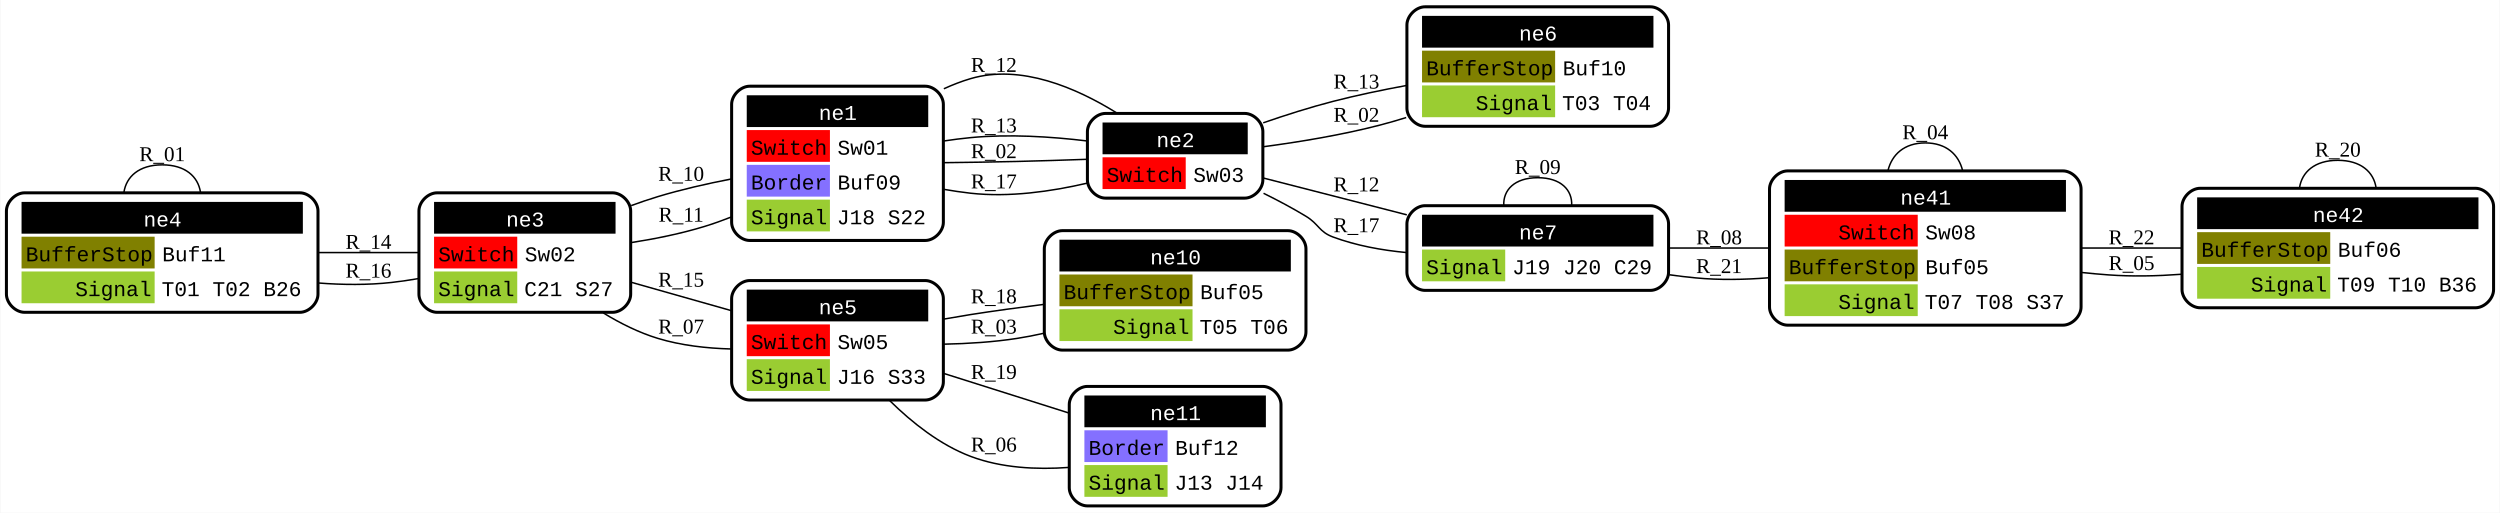
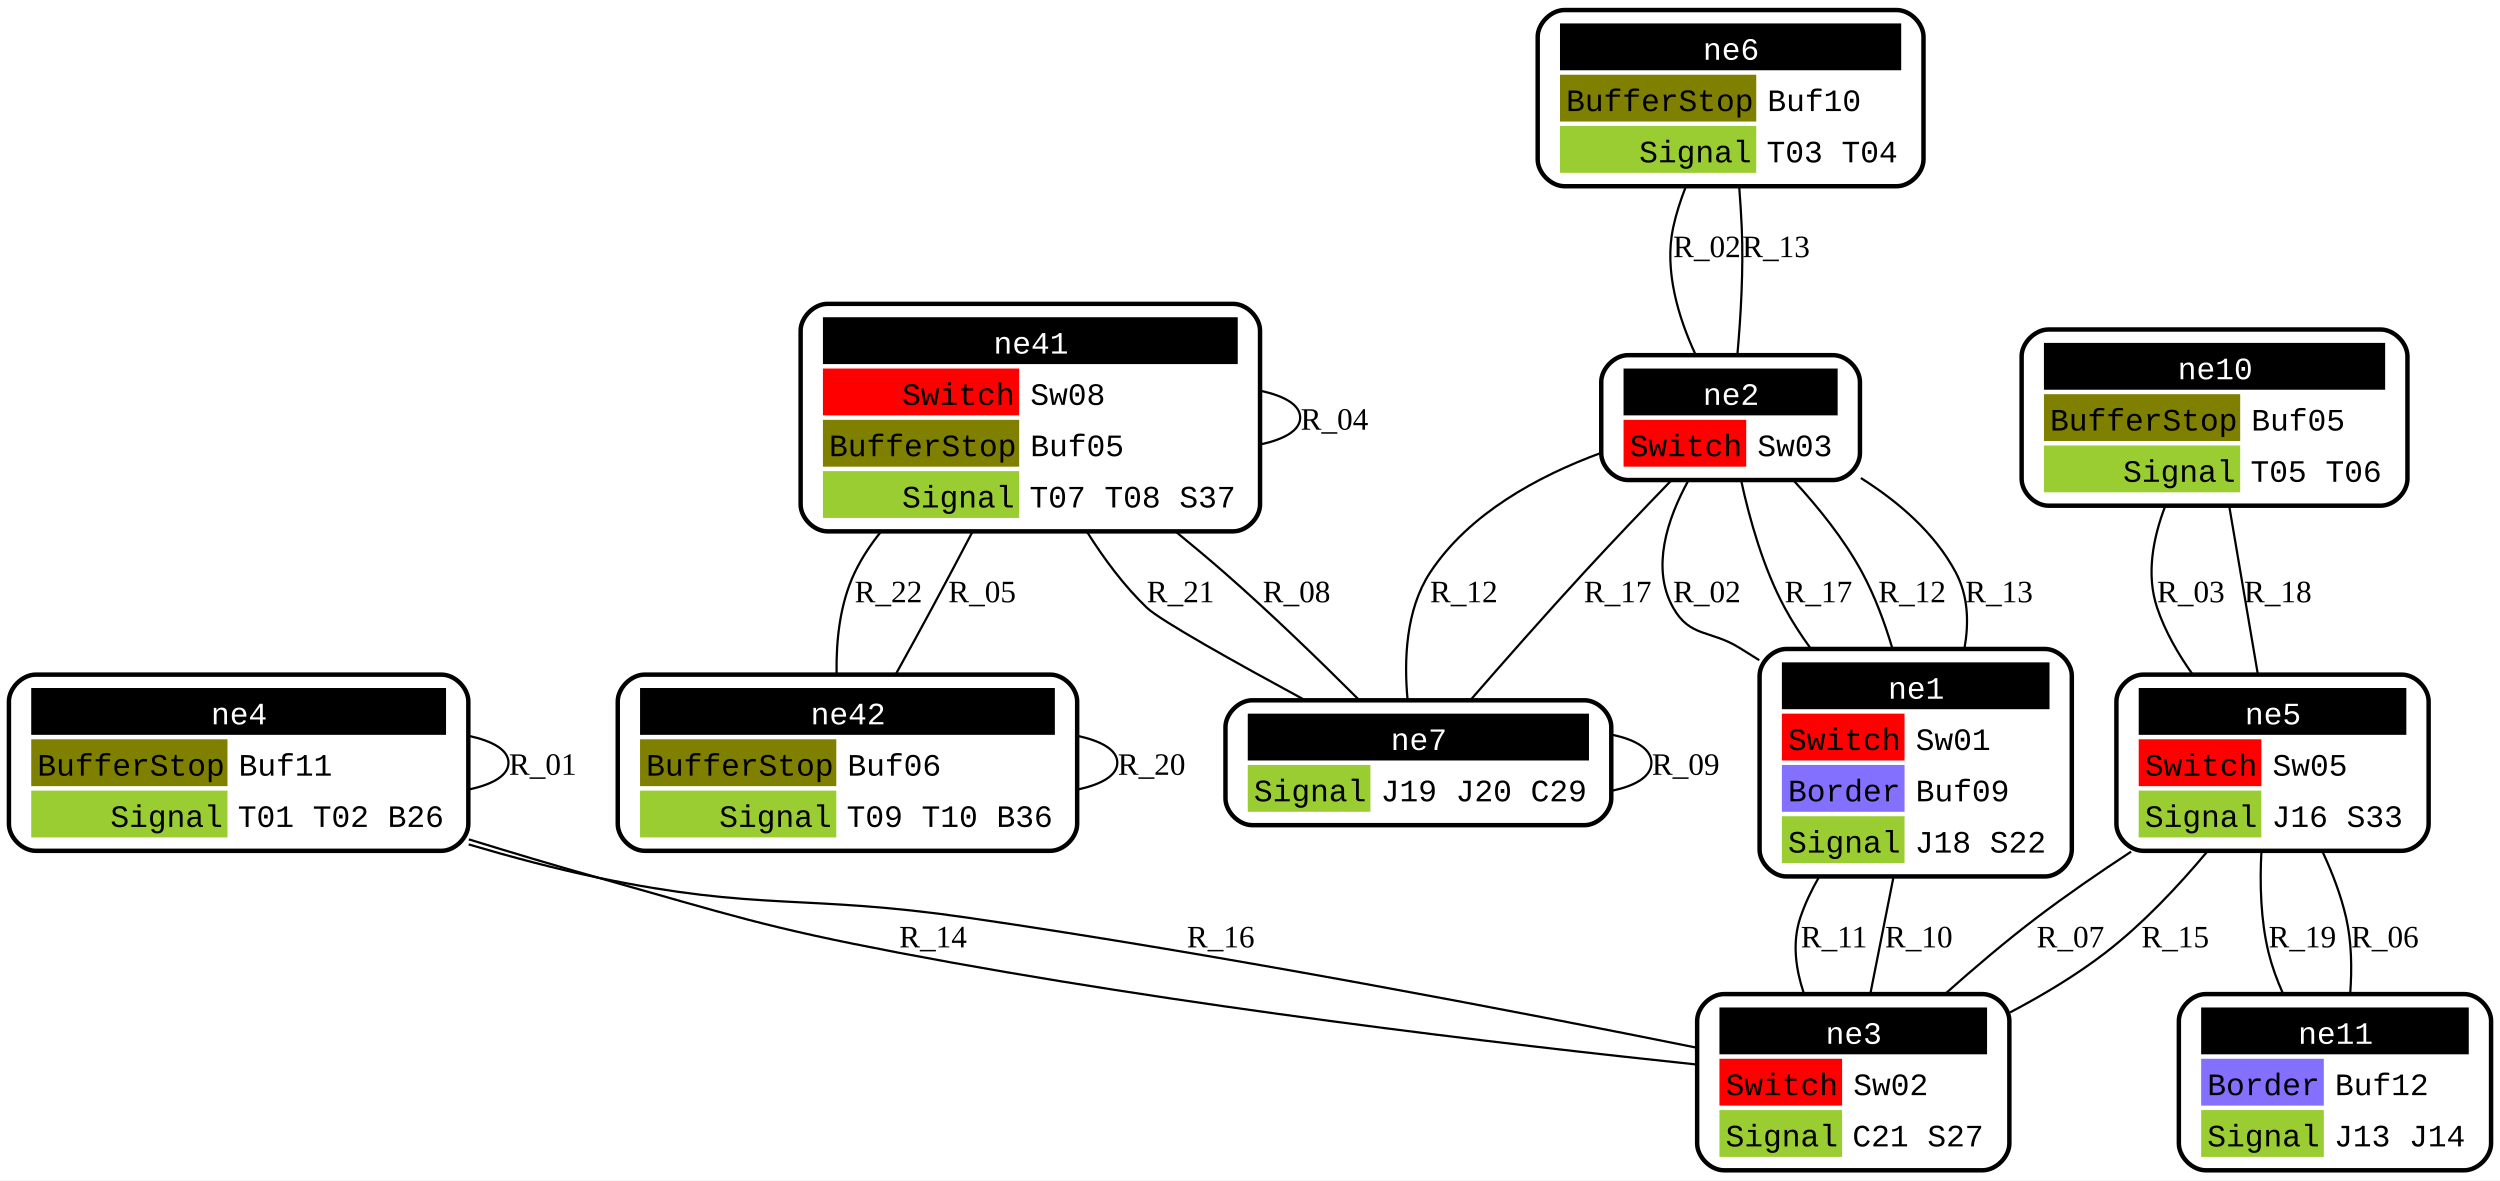
- <svg xmlns="http://www.w3.org/2000/svg" width="1653pt" height="339pt" viewBox="0.00 0.00 1652.50 339.00">
-   <g id="graph0" class="graph" transform="scale(1 1) rotate(0) translate(4 335)">
-     <polygon fill="white" stroke="none" points="-4,4 -4,-335 1648.5,-335 1648.5,4 -4,4" />
+ <svg xmlns="http://www.w3.org/2000/svg" width="21600pt" height="10198pt" viewBox="0.00 0.00 21600.00 10197.86">
+   <g id="graph0" class="graph" transform="scale(19.2685 19.2685) rotate(0) translate(4 525.25)">
+     <polygon fill="white" stroke="none" points="-4,4 -4,-525.25 1117,-525.25 1117,4 -4,4" />
    <g id="node1" class="node">
-       <path fill="white" stroke="black" stroke-width="2" d="M12,-128.5C12,-128.5 194,-128.5 194,-128.5 200,-128.5 206,-134.5 206,-140.5 206,-140.5 206,-195.5 206,-195.5 206,-201.5 200,-207.5 194,-207.5 194,-207.5 12,-207.5 12,-207.5 6,-207.5 0,-201.5 0,-195.5 0,-195.5 0,-140.5 0,-140.5 0,-134.5 6,-128.5 12,-128.5" />
-       <polygon fill="white" stroke="none" points="8,-132.5 8,-203.5 198,-203.5 198,-132.5 8,-132.5" />
-       <polygon fill="black" stroke="none" points="10,-180.5 10,-201.5 196,-201.5 196,-180.5 10,-180.5" />
-       <text text-anchor="start" x="90.62" y="-185.2" font-family="Courier New" font-size="14.00" fill="white">ne4</text>
-       <polygon fill="olive" stroke="none" points="10,-157.5 10,-178.5 98,-178.5 98,-157.5 10,-157.5" />
-       <text text-anchor="start" x="12.75" y="-162.2" font-family="Courier New" font-size="14.00">BufferStop</text>
-       <text text-anchor="start" x="103" y="-162.2" font-family="Courier New" font-size="14.00">Buf11</text>
-       <polygon fill="yellowgreen" stroke="none" points="10,-134.5 10,-155.5 98,-155.5 98,-134.5 10,-134.5" />
-       <text text-anchor="start" x="45.5" y="-139.2" font-family="Courier New" font-size="14.00">Signal</text>
-       <text text-anchor="start" x="102.62" y="-139.2" font-family="Courier New" font-size="14.00">T01 T02 B26</text>
+       <path fill="white" stroke="black" stroke-width="2" d="M12,-143.75C12,-143.75 194,-143.75 194,-143.75 200,-143.75 206,-149.75 206,-155.75 206,-155.75 206,-210.75 206,-210.75 206,-216.75 200,-222.75 194,-222.75 194,-222.75 12,-222.75 12,-222.75 6,-222.75 0,-216.75 0,-210.75 0,-210.75 0,-155.75 0,-155.75 0,-149.75 6,-143.75 12,-143.75" />
+       <polygon fill="white" stroke="none" points="8,-147.75 8,-218.75 198,-218.75 198,-147.75 8,-147.75" />
+       <polygon fill="black" stroke="none" points="10,-195.75 10,-216.75 196,-216.75 196,-195.75 10,-195.75" />
+       <text text-anchor="start" x="90.62" y="-200.45" font-family="Courier New" font-size="14.00" fill="white">ne4</text>
+       <polygon fill="olive" stroke="none" points="10,-172.75 10,-193.75 98,-193.75 98,-172.75 10,-172.75" />
+       <text text-anchor="start" x="12.75" y="-177.45" font-family="Courier New" font-size="14.00">BufferStop</text>
+       <text text-anchor="start" x="103" y="-177.45" font-family="Courier New" font-size="14.00">Buf11</text>
+       <polygon fill="yellowgreen" stroke="none" points="10,-149.75 10,-170.75 98,-170.75 98,-149.75 10,-149.75" />
+       <text text-anchor="start" x="45.5" y="-154.45" font-family="Courier New" font-size="14.00">Signal</text>
+       <text text-anchor="start" x="102.62" y="-154.45" font-family="Courier New" font-size="14.00">T01 T02 B26</text>
    </g>
    <g id="edge1" class="edge">
-       <path fill="none" stroke="black" d="M77.69,-207.85C79.25,-218.2 87.68,-226 103,-226 118.32,-226 126.75,-218.2 128.31,-207.85" />
-       <text text-anchor="middle" x="103" y="-228.45" font-family="Times New Roman,serif" font-size="14.00">R_01</text>
+       <path fill="none" stroke="black" d="M206.27,-195.27C217.08,-192.92 224,-188.92 224,-183.25 224,-177.58 217.08,-173.58 206.27,-171.23" />
+       <text text-anchor="middle" x="239.38" y="-177.82" font-family="Times New Roman,serif" font-size="14.00">R_01</text>
    </g>
    <g id="node10" class="node">
-       <path fill="white" stroke="black" stroke-width="2" d="M284.75,-128.5C284.75,-128.5 400.75,-128.5 400.75,-128.5 406.75,-128.5 412.75,-134.5 412.75,-140.5 412.75,-140.5 412.75,-195.5 412.75,-195.5 412.75,-201.5 406.75,-207.5 400.75,-207.5 400.75,-207.5 284.75,-207.5 284.75,-207.5 278.75,-207.5 272.75,-201.5 272.75,-195.5 272.75,-195.5 272.75,-140.5 272.75,-140.5 272.75,-134.5 278.75,-128.5 284.75,-128.5" />
-       <polygon fill="white" stroke="none" points="280.75,-132.5 280.75,-203.5 404.75,-203.5 404.75,-132.5 280.75,-132.5" />
-       <polygon fill="black" stroke="none" points="282.75,-180.5 282.75,-201.5 402.75,-201.5 402.75,-180.5 282.75,-180.5" />
-       <text text-anchor="start" x="330.38" y="-185.2" font-family="Courier New" font-size="14.00" fill="white">ne3</text>
-       <polygon fill="red" stroke="none" points="282.75,-157.5 282.75,-178.5 337.75,-178.5 337.75,-157.5 282.75,-157.5" />
-       <text text-anchor="start" x="285.5" y="-162.2" font-family="Courier New" font-size="14.00">Switch</text>
-       <text text-anchor="start" x="342.75" y="-162.2" font-family="Courier New" font-size="14.00">Sw02</text>
-       <polygon fill="yellowgreen" stroke="none" points="282.75,-134.5 282.75,-155.5 337.75,-155.5 337.75,-134.5 282.75,-134.5" />
-       <text text-anchor="start" x="285.5" y="-139.2" font-family="Courier New" font-size="14.00">Signal</text>
-       <text text-anchor="start" x="342.38" y="-139.2" font-family="Courier New" font-size="14.00">C21 S27</text>
+       <path fill="white" stroke="black" stroke-width="2" d="M769,-0.5C769,-0.5 885,-0.5 885,-0.5 891,-0.5 897,-6.5 897,-12.5 897,-12.5 897,-67.5 897,-67.5 897,-73.5 891,-79.5 885,-79.5 885,-79.5 769,-79.5 769,-79.5 763,-79.5 757,-73.5 757,-67.5 757,-67.5 757,-12.5 757,-12.5 757,-6.5 763,-0.5 769,-0.5" />
+       <polygon fill="white" stroke="none" points="765,-4.5 765,-75.5 889,-75.5 889,-4.5 765,-4.5" />
+       <polygon fill="black" stroke="none" points="767,-52.5 767,-73.5 887,-73.5 887,-52.5 767,-52.5" />
+       <text text-anchor="start" x="814.62" y="-57.2" font-family="Courier New" font-size="14.00" fill="white">ne3</text>
+       <polygon fill="red" stroke="none" points="767,-29.5 767,-50.5 822,-50.5 822,-29.5 767,-29.5" />
+       <text text-anchor="start" x="769.75" y="-34.2" font-family="Courier New" font-size="14.00">Switch</text>
+       <text text-anchor="start" x="827" y="-34.2" font-family="Courier New" font-size="14.00">Sw02</text>
+       <polygon fill="yellowgreen" stroke="none" points="767,-6.5 767,-27.5 822,-27.5 822,-6.5 767,-6.5" />
+       <text text-anchor="start" x="769.75" y="-11.2" font-family="Courier New" font-size="14.00">Signal</text>
+       <text text-anchor="start" x="826.62" y="-11.2" font-family="Courier New" font-size="14.00">C21 S27</text>
    </g>
    <g id="edge17" class="edge">
-       <path fill="none" stroke="black" d="M206.21,-168C228.61,-168 251.82,-168 272.56,-168" />
-       <text text-anchor="middle" x="239.38" y="-170.45" font-family="Times New Roman,serif" font-size="14.00">R_14</text>
+       <path fill="none" stroke="black" d="M206.23,-148.88C225.37,-142.97 245.25,-137.03 264,-131.75 323.64,-114.97 338.39,-109.61 399.25,-98 524.17,-74.17 671.5,-56.88 756.59,-47.94" />
+       <text text-anchor="middle" x="414.38" y="-100.45" font-family="Times New Roman,serif" font-size="14.00">R_14</text>
    </g>
    <g id="node2" class="node">
-       <path fill="white" stroke="black" stroke-width="2" d="M938,-251.5C938,-251.5 1087,-251.5 1087,-251.5 1093,-251.5 1099,-257.5 1099,-263.5 1099,-263.5 1099,-318.5 1099,-318.5 1099,-324.5 1093,-330.5 1087,-330.5 1087,-330.5 938,-330.5 938,-330.5 932,-330.5 926,-324.5 926,-318.5 926,-318.5 926,-263.5 926,-263.5 926,-257.5 932,-251.5 938,-251.5" />
-       <polygon fill="white" stroke="none" points="934,-255.5 934,-326.5 1091,-326.5 1091,-255.5 934,-255.5" />
-       <polygon fill="black" stroke="none" points="936,-303.5 936,-324.5 1089,-324.5 1089,-303.5 936,-303.5" />
-       <text text-anchor="start" x="1000.12" y="-308.2" font-family="Courier New" font-size="14.00" fill="white">ne6</text>
-       <polygon fill="olive" stroke="none" points="936,-280.5 936,-301.5 1024,-301.5 1024,-280.5 936,-280.5" />
-       <text text-anchor="start" x="938.75" y="-285.2" font-family="Courier New" font-size="14.00">BufferStop</text>
-       <text text-anchor="start" x="1029" y="-285.2" font-family="Courier New" font-size="14.00">Buf10</text>
-       <polygon fill="yellowgreen" stroke="none" points="936,-257.5 936,-278.5 1024,-278.5 1024,-257.5 936,-257.5" />
-       <text text-anchor="start" x="971.5" y="-262.2" font-family="Courier New" font-size="14.00">Signal</text>
-       <text text-anchor="start" x="1028.62" y="-262.2" font-family="Courier New" font-size="14.00">T03 T04</text>
+       <path fill="white" stroke="black" stroke-width="2" d="M697.5,-441.75C697.5,-441.75 846.5,-441.75 846.5,-441.75 852.5,-441.75 858.5,-447.75 858.5,-453.75 858.5,-453.75 858.5,-508.75 858.5,-508.75 858.5,-514.75 852.5,-520.75 846.5,-520.75 846.5,-520.75 697.5,-520.75 697.5,-520.75 691.5,-520.75 685.5,-514.75 685.5,-508.75 685.5,-508.75 685.5,-453.75 685.5,-453.75 685.5,-447.75 691.5,-441.75 697.5,-441.75" />
+       <polygon fill="white" stroke="none" points="693.5,-445.75 693.5,-516.75 850.5,-516.75 850.5,-445.75 693.5,-445.75" />
+       <polygon fill="black" stroke="none" points="695.5,-493.75 695.5,-514.75 848.5,-514.75 848.5,-493.75 695.5,-493.75" />
+       <text text-anchor="start" x="759.62" y="-498.45" font-family="Courier New" font-size="14.00" fill="white">ne6</text>
+       <polygon fill="olive" stroke="none" points="695.5,-470.75 695.5,-491.75 783.5,-491.75 783.5,-470.75 695.5,-470.75" />
+       <text text-anchor="start" x="698.25" y="-475.45" font-family="Courier New" font-size="14.00">BufferStop</text>
+       <text text-anchor="start" x="788.5" y="-475.45" font-family="Courier New" font-size="14.00">Buf10</text>
+       <polygon fill="yellowgreen" stroke="none" points="695.5,-447.75 695.5,-468.75 783.5,-468.75 783.5,-447.75 695.5,-447.75" />
+       <text text-anchor="start" x="731" y="-452.45" font-family="Courier New" font-size="14.00">Signal</text>
+       <text text-anchor="start" x="788.12" y="-452.45" font-family="Courier New" font-size="14.00">T03 T04</text>
    </g>
    <g id="node3" class="node">
-       <path fill="white" stroke="black" stroke-width="2" d="M726.75,-204C726.75,-204 818.75,-204 818.75,-204 824.75,-204 830.75,-210 830.75,-216 830.75,-216 830.75,-248 830.75,-248 830.75,-254 824.75,-260 818.75,-260 818.75,-260 726.75,-260 726.75,-260 720.75,-260 714.75,-254 714.75,-248 714.75,-248 714.75,-216 714.75,-216 714.75,-210 720.75,-204 726.75,-204" />
-       <polygon fill="white" stroke="none" points="722.75,-208 722.75,-256 822.75,-256 822.75,-208 722.75,-208" />
-       <polygon fill="black" stroke="none" points="724.75,-233 724.75,-254 820.75,-254 820.75,-233 724.75,-233" />
-       <text text-anchor="start" x="760.38" y="-237.7" font-family="Courier New" font-size="14.00" fill="white">ne2</text>
-       <polygon fill="red" stroke="none" points="724.75,-210 724.75,-231 779.75,-231 779.75,-210 724.75,-210" />
-       <text text-anchor="start" x="727.5" y="-214.7" font-family="Courier New" font-size="14.00">Switch</text>
-       <text text-anchor="start" x="784.75" y="-214.7" font-family="Courier New" font-size="14.00">Sw03</text>
+       <path fill="white" stroke="black" stroke-width="2" d="M726,-310C726,-310 818,-310 818,-310 824,-310 830,-316 830,-322 830,-322 830,-354 830,-354 830,-360 824,-366 818,-366 818,-366 726,-366 726,-366 720,-366 714,-360 714,-354 714,-354 714,-322 714,-322 714,-316 720,-310 726,-310" />
+       <polygon fill="white" stroke="none" points="722,-314 722,-362 822,-362 822,-314 722,-314" />
+       <polygon fill="black" stroke="none" points="724,-339 724,-360 820,-360 820,-339 724,-339" />
+       <text text-anchor="start" x="759.62" y="-343.7" font-family="Courier New" font-size="14.00" fill="white">ne2</text>
+       <polygon fill="red" stroke="none" points="724,-316 724,-337 779,-337 779,-316 724,-316" />
+       <text text-anchor="start" x="726.75" y="-320.7" font-family="Courier New" font-size="14.00">Switch</text>
+       <text text-anchor="start" x="784" y="-320.7" font-family="Courier New" font-size="14.00">Sw03</text>
    </g>
    <g id="edge2" class="edge">
-       <path fill="none" stroke="black" d="M925.53,-257.28C919.64,-255.45 913.76,-253.74 908,-252.25 883.13,-245.79 855.1,-241.17 831.11,-237.98" />
-       <text text-anchor="middle" x="892.62" y="-254.45" font-family="Times New Roman,serif" font-size="14.00">R_02</text>
+       <path fill="none" stroke="black" d="M751.87,-441.44C749.55,-435.48 747.55,-429.3 746.25,-423.25 742.1,-403.96 748.67,-382.72 756.21,-366.39" />
+       <text text-anchor="middle" x="761.38" y="-409.95" font-family="Times New Roman,serif" font-size="14.00">R_02</text>
    </g>
    <g id="edge16" class="edge">
-       <path fill="none" stroke="black" d="M830.99,-253.8C845.9,-258.95 862.05,-264.08 877.25,-268 892.82,-272.01 909.59,-275.52 925.83,-278.5" />
-       <text text-anchor="middle" x="892.62" y="-276.45" font-family="Times New Roman,serif" font-size="14.00">R_13</text>
+       <path fill="none" stroke="black" d="M775.05,-366.31C776.53,-382.79 777.83,-404.22 777,-423.25 776.74,-429.11 776.34,-435.29 775.87,-441.34" />
+       <text text-anchor="middle" x="792.38" y="-409.95" font-family="Times New Roman,serif" font-size="14.00">R_13</text>
    </g>
    <g id="node4" class="node">
-       <path fill="white" stroke="black" stroke-width="2" d="M491.5,-176C491.5,-176 607.5,-176 607.5,-176 613.5,-176 619.5,-182 619.5,-188 619.5,-188 619.5,-266 619.5,-266 619.5,-272 613.5,-278 607.5,-278 607.5,-278 491.5,-278 491.5,-278 485.5,-278 479.5,-272 479.5,-266 479.5,-266 479.5,-188 479.5,-188 479.5,-182 485.5,-176 491.5,-176" />
-       <polygon fill="white" stroke="none" points="487.5,-180 487.5,-274 611.5,-274 611.5,-180 487.5,-180" />
-       <polygon fill="black" stroke="none" points="489.5,-251 489.5,-272 609.5,-272 609.5,-251 489.5,-251" />
-       <text text-anchor="start" x="537.12" y="-255.7" font-family="Courier New" font-size="14.00" fill="white">ne1</text>
-       <polygon fill="red" stroke="none" points="489.5,-228 489.5,-249 544.5,-249 544.5,-228 489.5,-228" />
-       <text text-anchor="start" x="492.25" y="-232.7" font-family="Courier New" font-size="14.00">Switch</text>
-       <text text-anchor="start" x="549.5" y="-232.7" font-family="Courier New" font-size="14.00">Sw01</text>
-       <polygon fill="#8470ff" stroke="none" points="489.5,-205 489.5,-226 544.5,-226 544.5,-205 489.5,-205" />
-       <text text-anchor="start" x="492.25" y="-209.7" font-family="Courier New" font-size="14.00">Border</text>
-       <text text-anchor="start" x="549.5" y="-209.7" font-family="Courier New" font-size="14.00">Buf09</text>
-       <polygon fill="yellowgreen" stroke="none" points="489.5,-182 489.5,-203 544.5,-203 544.5,-182 489.5,-182" />
-       <text text-anchor="start" x="492.25" y="-186.7" font-family="Courier New" font-size="14.00">Signal</text>
-       <text text-anchor="start" x="549.12" y="-186.7" font-family="Courier New" font-size="14.00">J18 S22</text>
+       <path fill="white" stroke="black" stroke-width="2" d="M797,-132.25C797,-132.25 913,-132.25 913,-132.25 919,-132.25 925,-138.25 925,-144.25 925,-144.25 925,-222.25 925,-222.25 925,-228.25 919,-234.25 913,-234.25 913,-234.25 797,-234.25 797,-234.25 791,-234.25 785,-228.25 785,-222.25 785,-222.25 785,-144.25 785,-144.25 785,-138.25 791,-132.25 797,-132.25" />
+       <polygon fill="white" stroke="none" points="793,-136.25 793,-230.25 917,-230.25 917,-136.25 793,-136.25" />
+       <polygon fill="black" stroke="none" points="795,-207.25 795,-228.25 915,-228.25 915,-207.25 795,-207.25" />
+       <text text-anchor="start" x="842.62" y="-211.95" font-family="Courier New" font-size="14.00" fill="white">ne1</text>
+       <polygon fill="red" stroke="none" points="795,-184.25 795,-205.25 850,-205.25 850,-184.25 795,-184.25" />
+       <text text-anchor="start" x="797.75" y="-188.95" font-family="Courier New" font-size="14.00">Switch</text>
+       <text text-anchor="start" x="855" y="-188.95" font-family="Courier New" font-size="14.00">Sw01</text>
+       <polygon fill="#8470ff" stroke="none" points="795,-161.25 795,-182.25 850,-182.25 850,-161.25 795,-161.25" />
+       <text text-anchor="start" x="797.75" y="-165.95" font-family="Courier New" font-size="14.00">Border</text>
+       <text text-anchor="start" x="855" y="-165.95" font-family="Courier New" font-size="14.00">Buf09</text>
+       <polygon fill="yellowgreen" stroke="none" points="795,-138.25 795,-159.25 850,-159.25 850,-138.25 795,-138.25" />
+       <text text-anchor="start" x="797.75" y="-142.95" font-family="Courier New" font-size="14.00">Signal</text>
+       <text text-anchor="start" x="854.62" y="-142.95" font-family="Courier New" font-size="14.00">J18 S22</text>
    </g>
    <g id="edge3" class="edge">
-       <path fill="none" stroke="black" d="M714.27,-229.66C699.29,-229.12 683.17,-228.6 668.25,-228.25 652.61,-227.88 635.81,-227.62 619.93,-227.44" />
-       <text text-anchor="middle" x="652.88" y="-230.45" font-family="Times New Roman,serif" font-size="14.00">R_02</text>
+       <path fill="none" stroke="black" d="M752.96,-309.61C743.6,-292.52 736.26,-270.47 746.25,-252.75 753.84,-239.29 762.88,-242.91 776,-234.75 778.9,-232.94 781.86,-231.1 784.85,-229.22" />
+       <text text-anchor="middle" x="761.38" y="-255.2" font-family="Times New Roman,serif" font-size="14.00">R_02</text>
    </g>
    <g id="edge21" class="edge">
-       <path fill="none" stroke="black" d="M714.53,-213.89C690.8,-208.36 662.94,-204.4 637.5,-207.25 631.65,-207.91 625.62,-208.8 619.59,-209.85" />
-       <text text-anchor="middle" x="652.88" y="-210.45" font-family="Times New Roman,serif" font-size="14.00">R_17</text>
+       <path fill="none" stroke="black" d="M776.76,-309.68C780.47,-292.61 786.64,-270.57 796.25,-252.75 799.6,-246.54 803.58,-240.4 807.88,-234.5" />
+       <text text-anchor="middle" x="811.38" y="-255.2" font-family="Times New Roman,serif" font-size="14.00">R_17</text>
    </g>
    <g id="node11" class="node">
-       <path fill="white" stroke="black" stroke-width="2" d="M938,-143C938,-143 1087,-143 1087,-143 1093,-143 1099,-149 1099,-155 1099,-155 1099,-187 1099,-187 1099,-193 1093,-199 1087,-199 1087,-199 938,-199 938,-199 932,-199 926,-193 926,-187 926,-187 926,-155 926,-155 926,-149 932,-143 938,-143" />
-       <polygon fill="white" stroke="none" points="934,-147 934,-195 1091,-195 1091,-147 934,-147" />
-       <polygon fill="black" stroke="none" points="936,-172 936,-193 1089,-193 1089,-172 936,-172" />
-       <text text-anchor="start" x="1000.12" y="-176.7" font-family="Courier New" font-size="14.00" fill="white">ne7</text>
-       <polygon fill="yellowgreen" stroke="none" points="936,-149 936,-170 991,-170 991,-149 936,-149" />
-       <text text-anchor="start" x="938.75" y="-153.7" font-family="Courier New" font-size="14.00">Signal</text>
-       <text text-anchor="start" x="995.62" y="-153.7" font-family="Courier New" font-size="14.00">J19 J20 C29</text>
+       <path fill="white" stroke="black" stroke-width="2" d="M557.5,-155.25C557.5,-155.25 706.5,-155.25 706.5,-155.25 712.5,-155.25 718.5,-161.25 718.5,-167.25 718.5,-167.25 718.5,-199.25 718.5,-199.25 718.5,-205.25 712.5,-211.25 706.5,-211.25 706.5,-211.25 557.5,-211.25 557.5,-211.25 551.5,-211.25 545.5,-205.25 545.5,-199.25 545.5,-199.25 545.5,-167.25 545.5,-167.25 545.5,-161.25 551.5,-155.25 557.5,-155.25" />
+       <polygon fill="white" stroke="none" points="553.5,-159.25 553.5,-207.25 710.5,-207.25 710.5,-159.25 553.5,-159.25" />
+       <polygon fill="black" stroke="none" points="555.5,-184.25 555.5,-205.25 708.5,-205.25 708.5,-184.25 555.5,-184.25" />
+       <text text-anchor="start" x="619.62" y="-188.95" font-family="Courier New" font-size="14.00" fill="white">ne7</text>
+       <polygon fill="yellowgreen" stroke="none" points="555.5,-161.25 555.5,-182.25 610.5,-182.25 610.5,-161.25 555.5,-161.25" />
+       <text text-anchor="start" x="558.25" y="-165.95" font-family="Courier New" font-size="14.00">Signal</text>
+       <text text-anchor="start" x="615.12" y="-165.95" font-family="Courier New" font-size="14.00">J19 J20 C29</text>
    </g>
    <g id="edge14" class="edge">
-       <path fill="none" stroke="black" d="M831,-217.31C859.44,-210.01 894.39,-201.05 925.93,-192.95" />
-       <text text-anchor="middle" x="892.62" y="-208.45" font-family="Times New Roman,serif" font-size="14.00">R_12</text>
+       <path fill="none" stroke="black" d="M713.65,-322.08C685.75,-311.79 654.69,-295.04 637.25,-268.5 626.3,-251.84 625.51,-229.11 627.16,-211.45" />
+       <text text-anchor="middle" x="652.38" y="-255.2" font-family="Times New Roman,serif" font-size="14.00">R_12</text>
    </g>
    <g id="edge13" class="edge">
-       <path fill="none" stroke="black" d="M619.83,-276.3C625.63,-278.96 631.55,-281.25 637.5,-283 670.75,-292.78 707.47,-276.9 734.09,-260.35" />
-       <text text-anchor="middle" x="652.88" y="-287.45" font-family="Times New Roman,serif" font-size="14.00">R_12</text>
+       <path fill="none" stroke="black" d="M844.49,-234.66C841.05,-246.16 836.63,-258.06 831,-268.5 822.96,-283.42 811.2,-297.95 800.29,-309.75" />
+       <text text-anchor="middle" x="853.38" y="-255.2" font-family="Times New Roman,serif" font-size="14.00">R_12</text>
    </g>
    <g id="edge15" class="edge">
-       <path fill="none" stroke="black" d="M619.65,-241.76C625.67,-242.67 631.68,-243.44 637.5,-244 662.77,-246.45 690.74,-244.66 714.57,-241.8" />
-       <text text-anchor="middle" x="652.88" y="-247.45" font-family="Times New Roman,serif" font-size="14.00">R_13</text>
+       <path fill="none" stroke="black" d="M876.85,-234.41C878.94,-246.04 878.53,-258.06 873,-268.5 863.57,-286.28 847.23,-300.3 830.41,-310.9" />
+       <text text-anchor="middle" x="892.38" y="-255.2" font-family="Times New Roman,serif" font-size="14.00">R_13</text>
    </g>
    <g id="edge12" class="edge">
-       <path fill="none" stroke="black" d="M479.44,-191.59C473.46,-189.22 467.43,-187.06 461.5,-185.25 446.09,-180.54 429.14,-177.1 413.01,-174.59" />
-       <text text-anchor="middle" x="446.12" y="-188.45" font-family="Times New Roman,serif" font-size="14.00">R_11</text>
+       <path fill="none" stroke="black" d="M811.6,-131.92C808.23,-126.07 805.33,-119.97 803.25,-113.75 799.58,-102.79 801.14,-90.88 804.81,-79.93" />
+       <text text-anchor="middle" x="818.38" y="-100.45" font-family="Times New Roman,serif" font-size="14.00">R_11</text>
    </g>
    <g id="node5" class="node">
-       <path fill="white" stroke="black" stroke-width="2" d="M698.25,-103.5C698.25,-103.5 847.25,-103.5 847.25,-103.5 853.25,-103.5 859.25,-109.5 859.25,-115.5 859.25,-115.5 859.25,-170.5 859.25,-170.5 859.25,-176.5 853.25,-182.5 847.25,-182.5 847.25,-182.5 698.25,-182.5 698.25,-182.5 692.25,-182.5 686.25,-176.5 686.25,-170.5 686.25,-170.5 686.25,-115.5 686.25,-115.5 686.25,-109.5 692.25,-103.5 698.25,-103.5" />
-       <polygon fill="white" stroke="none" points="694.25,-107.5 694.25,-178.5 851.25,-178.5 851.25,-107.5 694.25,-107.5" />
-       <polygon fill="black" stroke="none" points="696.25,-155.5 696.25,-176.5 849.25,-176.5 849.25,-155.5 696.25,-155.5" />
-       <text text-anchor="start" x="756.25" y="-160.2" font-family="Courier New" font-size="14.00" fill="white">ne10</text>
-       <polygon fill="olive" stroke="none" points="696.25,-132.5 696.25,-153.5 784.25,-153.5 784.25,-132.5 696.25,-132.5" />
-       <text text-anchor="start" x="699" y="-137.2" font-family="Courier New" font-size="14.00">BufferStop</text>
-       <text text-anchor="start" x="789.25" y="-137.2" font-family="Courier New" font-size="14.00">Buf05</text>
-       <polygon fill="yellowgreen" stroke="none" points="696.25,-109.5 696.25,-130.5 784.25,-130.5 784.25,-109.5 696.25,-109.5" />
-       <text text-anchor="start" x="731.75" y="-114.2" font-family="Courier New" font-size="14.00">Signal</text>
-       <text text-anchor="start" x="788.88" y="-114.2" font-family="Courier New" font-size="14.00">T05 T06</text>
+       <path fill="white" stroke="black" stroke-width="2" d="M914.5,-298.5C914.5,-298.5 1063.5,-298.5 1063.5,-298.5 1069.5,-298.5 1075.5,-304.5 1075.5,-310.5 1075.5,-310.5 1075.5,-365.5 1075.5,-365.5 1075.5,-371.5 1069.5,-377.5 1063.5,-377.5 1063.5,-377.5 914.5,-377.5 914.5,-377.5 908.5,-377.5 902.5,-371.5 902.5,-365.5 902.5,-365.5 902.5,-310.5 902.5,-310.5 902.5,-304.5 908.5,-298.5 914.5,-298.5" />
+       <polygon fill="white" stroke="none" points="910.5,-302.5 910.5,-373.5 1067.5,-373.5 1067.5,-302.5 910.5,-302.5" />
+       <polygon fill="black" stroke="none" points="912.5,-350.5 912.5,-371.5 1065.5,-371.5 1065.5,-350.5 912.5,-350.5" />
+       <text text-anchor="start" x="972.5" y="-355.2" font-family="Courier New" font-size="14.00" fill="white">ne10</text>
+       <polygon fill="olive" stroke="none" points="912.5,-327.5 912.5,-348.5 1000.5,-348.5 1000.5,-327.5 912.5,-327.5" />
+       <text text-anchor="start" x="915.25" y="-332.2" font-family="Courier New" font-size="14.00">BufferStop</text>
+       <text text-anchor="start" x="1005.5" y="-332.2" font-family="Courier New" font-size="14.00">Buf05</text>
+       <polygon fill="yellowgreen" stroke="none" points="912.5,-304.5 912.5,-325.5 1000.5,-325.5 1000.5,-304.5 912.5,-304.5" />
+       <text text-anchor="start" x="948" y="-309.2" font-family="Courier New" font-size="14.00">Signal</text>
+       <text text-anchor="start" x="1005.12" y="-309.2" font-family="Courier New" font-size="14.00">T05 T06</text>
    </g>
    <g id="node6" class="node">
-       <path fill="white" stroke="black" stroke-width="2" d="M491.5,-70.5C491.5,-70.5 607.5,-70.5 607.5,-70.5 613.5,-70.5 619.5,-76.5 619.5,-82.5 619.5,-82.5 619.5,-137.5 619.5,-137.5 619.5,-143.5 613.5,-149.5 607.5,-149.5 607.5,-149.5 491.5,-149.5 491.5,-149.5 485.5,-149.5 479.5,-143.5 479.5,-137.5 479.5,-137.5 479.5,-82.5 479.5,-82.5 479.5,-76.5 485.5,-70.5 491.5,-70.5" />
-       <polygon fill="white" stroke="none" points="487.5,-74.5 487.5,-145.5 611.5,-145.5 611.5,-74.5 487.5,-74.5" />
-       <polygon fill="black" stroke="none" points="489.5,-122.5 489.5,-143.5 609.5,-143.5 609.5,-122.5 489.5,-122.5" />
-       <text text-anchor="start" x="537.12" y="-127.2" font-family="Courier New" font-size="14.00" fill="white">ne5</text>
-       <polygon fill="red" stroke="none" points="489.5,-99.5 489.5,-120.5 544.5,-120.5 544.5,-99.5 489.5,-99.5" />
-       <text text-anchor="start" x="492.25" y="-104.2" font-family="Courier New" font-size="14.00">Switch</text>
-       <text text-anchor="start" x="549.5" y="-104.2" font-family="Courier New" font-size="14.00">Sw05</text>
-       <polygon fill="yellowgreen" stroke="none" points="489.5,-76.5 489.5,-97.5 544.5,-97.5 544.5,-76.5 489.5,-76.5" />
-       <text text-anchor="start" x="492.25" y="-81.2" font-family="Courier New" font-size="14.00">Signal</text>
-       <text text-anchor="start" x="549.12" y="-81.2" font-family="Courier New" font-size="14.00">J16 S33</text>
+       <path fill="white" stroke="black" stroke-width="2" d="M957,-143.75C957,-143.75 1073,-143.75 1073,-143.75 1079,-143.75 1085,-149.75 1085,-155.75 1085,-155.75 1085,-210.75 1085,-210.75 1085,-216.75 1079,-222.75 1073,-222.75 1073,-222.75 957,-222.75 957,-222.75 951,-222.75 945,-216.75 945,-210.75 945,-210.75 945,-155.75 945,-155.75 945,-149.75 951,-143.75 957,-143.75" />
+       <polygon fill="white" stroke="none" points="953,-147.75 953,-218.75 1077,-218.75 1077,-147.75 953,-147.75" />
+       <polygon fill="black" stroke="none" points="955,-195.75 955,-216.75 1075,-216.75 1075,-195.75 955,-195.75" />
+       <text text-anchor="start" x="1002.62" y="-200.45" font-family="Courier New" font-size="14.00" fill="white">ne5</text>
+       <polygon fill="red" stroke="none" points="955,-172.75 955,-193.75 1010,-193.75 1010,-172.75 955,-172.75" />
+       <text text-anchor="start" x="957.75" y="-177.45" font-family="Courier New" font-size="14.00">Switch</text>
+       <text text-anchor="start" x="1015" y="-177.45" font-family="Courier New" font-size="14.00">Sw05</text>
+       <polygon fill="yellowgreen" stroke="none" points="955,-149.75 955,-170.75 1010,-170.75 1010,-149.75 955,-149.75" />
+       <text text-anchor="start" x="957.75" y="-154.45" font-family="Courier New" font-size="14.00">Signal</text>
+       <text text-anchor="start" x="1014.62" y="-154.45" font-family="Courier New" font-size="14.00">J16 S33</text>
    </g>
    <g id="edge4" class="edge">
-       <path fill="none" stroke="black" d="M685.78,-114.61C679.89,-113.29 674.01,-112.14 668.25,-111.25 652.69,-108.83 635.84,-107.76 619.88,-107.43" />
-       <text text-anchor="middle" x="652.88" y="-114.45" font-family="Times New Roman,serif" font-size="14.00">R_03</text>
+       <path fill="none" stroke="black" d="M966.87,-298.27C961.37,-283.92 958.29,-267.54 963.25,-252.75 966.76,-242.29 972.56,-232.16 979.04,-223.03" />
+       <text text-anchor="middle" x="978.38" y="-255.2" font-family="Times New Roman,serif" font-size="14.00">R_03</text>
    </g>
    <g id="edge22" class="edge">
-       <path fill="none" stroke="black" d="M619.75,-124.01C625.74,-125.08 631.72,-126.09 637.5,-127 653.15,-129.46 669.88,-131.73 686.04,-133.75" />
-       <text text-anchor="middle" x="652.88" y="-134.45" font-family="Times New Roman,serif" font-size="14.00">R_18</text>
+       <path fill="none" stroke="black" d="M1008.38,-223.12C1004.47,-246.09 999.54,-275.08 995.63,-298.06" />
+       <text text-anchor="middle" x="1017.38" y="-255.2" font-family="Times New Roman,serif" font-size="14.00">R_18</text>
    </g>
    <g id="node9" class="node">
-       <path fill="white" stroke="black" stroke-width="2" d="M714.75,-0.5C714.75,-0.5 830.75,-0.5 830.75,-0.5 836.75,-0.5 842.75,-6.5 842.75,-12.5 842.75,-12.5 842.75,-67.5 842.75,-67.5 842.75,-73.5 836.75,-79.5 830.75,-79.5 830.75,-79.5 714.75,-79.5 714.75,-79.5 708.75,-79.5 702.75,-73.5 702.75,-67.5 702.75,-67.5 702.75,-12.5 702.75,-12.5 702.75,-6.5 708.75,-0.5 714.75,-0.5" />
-       <polygon fill="white" stroke="none" points="710.75,-4.5 710.75,-75.5 834.75,-75.5 834.75,-4.5 710.75,-4.5" />
-       <polygon fill="black" stroke="none" points="712.75,-52.5 712.75,-73.5 832.75,-73.5 832.75,-52.5 712.75,-52.5" />
-       <text text-anchor="start" x="756.25" y="-57.2" font-family="Courier New" font-size="14.00" fill="white">ne11</text>
-       <polygon fill="#8470ff" stroke="none" points="712.75,-29.5 712.75,-50.5 767.75,-50.5 767.75,-29.5 712.75,-29.5" />
-       <text text-anchor="start" x="715.5" y="-34.2" font-family="Courier New" font-size="14.00">Border</text>
-       <text text-anchor="start" x="772.75" y="-34.2" font-family="Courier New" font-size="14.00">Buf12</text>
-       <polygon fill="yellowgreen" stroke="none" points="712.75,-6.5 712.75,-27.5 767.75,-27.5 767.75,-6.5 712.75,-6.5" />
-       <text text-anchor="start" x="715.5" y="-11.2" font-family="Courier New" font-size="14.00">Signal</text>
-       <text text-anchor="start" x="772.38" y="-11.2" font-family="Courier New" font-size="14.00">J13 J14</text>
+       <path fill="white" stroke="black" stroke-width="2" d="M985,-0.5C985,-0.5 1101,-0.5 1101,-0.5 1107,-0.5 1113,-6.5 1113,-12.5 1113,-12.5 1113,-67.5 1113,-67.5 1113,-73.5 1107,-79.5 1101,-79.5 1101,-79.5 985,-79.5 985,-79.5 979,-79.5 973,-73.5 973,-67.5 973,-67.5 973,-12.5 973,-12.5 973,-6.5 979,-0.5 985,-0.5" />
+       <polygon fill="white" stroke="none" points="981,-4.5 981,-75.5 1105,-75.5 1105,-4.5 981,-4.5" />
+       <polygon fill="black" stroke="none" points="983,-52.5 983,-73.5 1103,-73.5 1103,-52.5 983,-52.5" />
+       <text text-anchor="start" x="1026.5" y="-57.2" font-family="Courier New" font-size="14.00" fill="white">ne11</text>
+       <polygon fill="#8470ff" stroke="none" points="983,-29.5 983,-50.5 1038,-50.5 1038,-29.5 983,-29.5" />
+       <text text-anchor="start" x="985.75" y="-34.2" font-family="Courier New" font-size="14.00">Border</text>
+       <text text-anchor="start" x="1043" y="-34.2" font-family="Courier New" font-size="14.00">Buf12</text>
+       <polygon fill="yellowgreen" stroke="none" points="983,-6.5 983,-27.5 1038,-27.5 1038,-6.5 983,-6.5" />
+       <text text-anchor="start" x="985.75" y="-11.2" font-family="Courier New" font-size="14.00">Signal</text>
+       <text text-anchor="start" x="1042.62" y="-11.2" font-family="Courier New" font-size="14.00">J13 J14</text>
    </g>
    <g id="edge23" class="edge">
-       <path fill="none" stroke="black" d="M619.9,-88.04C646.26,-79.7 676.26,-70.21 702.6,-61.88" />
-       <text text-anchor="middle" x="652.88" y="-84.45" font-family="Times New Roman,serif" font-size="14.00">R_19</text>
+       <path fill="none" stroke="black" d="M1010.03,-143.62C1009.24,-129.13 1009.66,-112.64 1013.25,-98 1014.74,-91.93 1017,-85.79 1019.62,-79.89" />
+       <text text-anchor="middle" x="1028.38" y="-100.45" font-family="Times New Roman,serif" font-size="14.00">R_19</text>
    </g>
    <g id="edge8" class="edge">
-       <path fill="none" stroke="black" d="M479.02,-104.26C462.9,-104.7 446.01,-106.62 430.75,-111.25 418.32,-115.02 406.01,-121.15 394.72,-128.03" />
-       <text text-anchor="middle" x="446.12" y="-114.45" font-family="Times New Roman,serif" font-size="14.00">R_07</text>
+       <path fill="none" stroke="black" d="M951.59,-143.37C937.38,-134.06 922.58,-123.87 909.25,-113.75 895.43,-103.26 881.05,-91.03 868.24,-79.63" />
+       <text text-anchor="middle" x="924.38" y="-100.45" font-family="Times New Roman,serif" font-size="14.00">R_07</text>
    </g>
    <g id="node7" class="node">
-       <path fill="white" stroke="black" stroke-width="2" d="M1177.75,-120C1177.75,-120 1359.75,-120 1359.75,-120 1365.75,-120 1371.75,-126 1371.75,-132 1371.75,-132 1371.75,-210 1371.75,-210 1371.75,-216 1365.75,-222 1359.75,-222 1359.75,-222 1177.75,-222 1177.75,-222 1171.75,-222 1165.75,-216 1165.75,-210 1165.75,-210 1165.75,-132 1165.75,-132 1165.75,-126 1171.75,-120 1177.75,-120" />
-       <polygon fill="white" stroke="none" points="1173.75,-124 1173.75,-218 1363.75,-218 1363.75,-124 1173.75,-124" />
-       <polygon fill="black" stroke="none" points="1175.75,-195 1175.75,-216 1361.75,-216 1361.75,-195 1175.75,-195" />
-       <text text-anchor="start" x="1252.25" y="-199.7" font-family="Courier New" font-size="14.00" fill="white">ne41</text>
-       <polygon fill="red" stroke="none" points="1175.75,-172 1175.75,-193 1263.75,-193 1263.75,-172 1175.75,-172" />
-       <text text-anchor="start" x="1211.25" y="-176.7" font-family="Courier New" font-size="14.00">Switch</text>
-       <text text-anchor="start" x="1268.75" y="-176.7" font-family="Courier New" font-size="14.00">Sw08</text>
-       <polygon fill="olive" stroke="none" points="1175.75,-149 1175.75,-170 1263.75,-170 1263.75,-149 1175.75,-149" />
-       <text text-anchor="start" x="1178.5" y="-153.7" font-family="Courier New" font-size="14.00">BufferStop</text>
-       <text text-anchor="start" x="1268.75" y="-153.7" font-family="Courier New" font-size="14.00">Buf05</text>
-       <polygon fill="yellowgreen" stroke="none" points="1175.75,-126 1175.75,-147 1263.75,-147 1263.75,-126 1175.75,-126" />
-       <text text-anchor="start" x="1211.25" y="-130.7" font-family="Courier New" font-size="14.00">Signal</text>
-       <text text-anchor="start" x="1268.38" y="-130.7" font-family="Courier New" font-size="14.00">T07 T08 S37</text>
+       <path fill="white" stroke="black" stroke-width="2" d="M367,-287C367,-287 549,-287 549,-287 555,-287 561,-293 561,-299 561,-299 561,-377 561,-377 561,-383 555,-389 549,-389 549,-389 367,-389 367,-389 361,-389 355,-383 355,-377 355,-377 355,-299 355,-299 355,-293 361,-287 367,-287" />
+       <polygon fill="white" stroke="none" points="363,-291 363,-385 553,-385 553,-291 363,-291" />
+       <polygon fill="black" stroke="none" points="365,-362 365,-383 551,-383 551,-362 365,-362" />
+       <text text-anchor="start" x="441.5" y="-366.7" font-family="Courier New" font-size="14.00" fill="white">ne41</text>
+       <polygon fill="red" stroke="none" points="365,-339 365,-360 453,-360 453,-339 365,-339" />
+       <text text-anchor="start" x="400.5" y="-343.7" font-family="Courier New" font-size="14.00">Switch</text>
+       <text text-anchor="start" x="458" y="-343.7" font-family="Courier New" font-size="14.00">Sw08</text>
+       <polygon fill="olive" stroke="none" points="365,-316 365,-337 453,-337 453,-316 365,-316" />
+       <text text-anchor="start" x="367.75" y="-320.7" font-family="Courier New" font-size="14.00">BufferStop</text>
+       <text text-anchor="start" x="458" y="-320.7" font-family="Courier New" font-size="14.00">Buf05</text>
+       <polygon fill="yellowgreen" stroke="none" points="365,-293 365,-314 453,-314 453,-293 365,-293" />
+       <text text-anchor="start" x="400.5" y="-297.7" font-family="Courier New" font-size="14.00">Signal</text>
+       <text text-anchor="start" x="457.62" y="-297.7" font-family="Courier New" font-size="14.00">T07 T08 S37</text>
    </g>
    <g id="edge5" class="edge">
-       <path fill="none" stroke="black" d="M1244.08,-222.22C1246.68,-232.85 1254.9,-240.5 1268.75,-240.5 1282.6,-240.5 1290.82,-232.85 1293.42,-222.22" />
-       <text text-anchor="middle" x="1268.75" y="-242.95" font-family="Times New Roman,serif" font-size="14.00">R_04</text>
+       <path fill="none" stroke="black" d="M561.27,-350.02C572.08,-347.67 579,-343.67 579,-338 579,-332.33 572.08,-328.33 561.27,-325.98" />
+       <text text-anchor="middle" x="594.38" y="-332.57" font-family="Times New Roman,serif" font-size="14.00">R_04</text>
    </g>
    <g id="node8" class="node">
-       <path fill="white" stroke="black" stroke-width="2" d="M1450.5,-131.5C1450.5,-131.5 1632.5,-131.5 1632.5,-131.5 1638.5,-131.5 1644.5,-137.5 1644.5,-143.5 1644.5,-143.5 1644.5,-198.5 1644.5,-198.5 1644.5,-204.5 1638.5,-210.5 1632.5,-210.5 1632.5,-210.5 1450.5,-210.5 1450.5,-210.5 1444.5,-210.5 1438.5,-204.5 1438.5,-198.5 1438.5,-198.5 1438.5,-143.5 1438.5,-143.5 1438.5,-137.5 1444.5,-131.5 1450.5,-131.5" />
-       <polygon fill="white" stroke="none" points="1446.5,-135.5 1446.5,-206.5 1636.5,-206.5 1636.5,-135.5 1446.5,-135.5" />
-       <polygon fill="black" stroke="none" points="1448.5,-183.5 1448.5,-204.5 1634.5,-204.5 1634.5,-183.5 1448.5,-183.5" />
-       <text text-anchor="start" x="1525" y="-188.2" font-family="Courier New" font-size="14.00" fill="white">ne42</text>
-       <polygon fill="olive" stroke="none" points="1448.5,-160.5 1448.5,-181.5 1536.5,-181.5 1536.5,-160.5 1448.5,-160.5" />
-       <text text-anchor="start" x="1451.25" y="-165.2" font-family="Courier New" font-size="14.00">BufferStop</text>
-       <text text-anchor="start" x="1541.5" y="-165.2" font-family="Courier New" font-size="14.00">Buf06</text>
-       <polygon fill="yellowgreen" stroke="none" points="1448.5,-137.5 1448.5,-158.5 1536.5,-158.5 1536.5,-137.5 1448.5,-137.5" />
-       <text text-anchor="start" x="1484" y="-142.2" font-family="Courier New" font-size="14.00">Signal</text>
-       <text text-anchor="start" x="1541.12" y="-142.2" font-family="Courier New" font-size="14.00">T09 T10 B36</text>
+       <path fill="white" stroke="black" stroke-width="2" d="M285,-143.75C285,-143.75 467,-143.75 467,-143.75 473,-143.75 479,-149.75 479,-155.75 479,-155.75 479,-210.75 479,-210.75 479,-216.75 473,-222.75 467,-222.75 467,-222.75 285,-222.75 285,-222.75 279,-222.75 273,-216.75 273,-210.75 273,-210.75 273,-155.75 273,-155.75 273,-149.75 279,-143.75 285,-143.75" />
+       <polygon fill="white" stroke="none" points="281,-147.75 281,-218.75 471,-218.75 471,-147.75 281,-147.75" />
+       <polygon fill="black" stroke="none" points="283,-195.75 283,-216.75 469,-216.75 469,-195.75 283,-195.75" />
+       <text text-anchor="start" x="359.5" y="-200.45" font-family="Courier New" font-size="14.00" fill="white">ne42</text>
+       <polygon fill="olive" stroke="none" points="283,-172.75 283,-193.75 371,-193.75 371,-172.75 283,-172.75" />
+       <text text-anchor="start" x="285.75" y="-177.45" font-family="Courier New" font-size="14.00">BufferStop</text>
+       <text text-anchor="start" x="376" y="-177.45" font-family="Courier New" font-size="14.00">Buf06</text>
+       <polygon fill="yellowgreen" stroke="none" points="283,-149.75 283,-170.75 371,-170.75 371,-149.75 283,-149.75" />
+       <text text-anchor="start" x="318.5" y="-154.45" font-family="Courier New" font-size="14.00">Signal</text>
+       <text text-anchor="start" x="375.62" y="-154.45" font-family="Courier New" font-size="14.00">T09 T10 B36</text>
    </g>
    <g id="edge26" class="edge">
-       <path fill="none" stroke="black" d="M1372.11,-171C1393.82,-171 1416.74,-171 1438.45,-171" />
-       <text text-anchor="middle" x="1405.12" y="-173.45" font-family="Times New Roman,serif" font-size="14.00">R_22</text>
+       <path fill="none" stroke="black" d="M390.76,-286.52C386.25,-280.89 382.3,-274.87 379.25,-268.5 372.61,-254.64 370.87,-237.97 371.13,-223.14" />
+       <text text-anchor="middle" x="394.38" y="-255.2" font-family="Times New Roman,serif" font-size="14.00">R_22</text>
    </g>
    <g id="edge25" class="edge">
-       <path fill="none" stroke="black" d="M1165.28,-151.34C1149.15,-150.05 1132.64,-149.77 1117,-151.25 1111.26,-151.79 1105.37,-152.5 1099.45,-153.32" />
-       <text text-anchor="middle" x="1132.38" y="-154.45" font-family="Times New Roman,serif" font-size="14.00">R_21</text>
+       <path fill="none" stroke="black" d="M483.48,-286.68C491.04,-274.67 500.06,-262.51 510.25,-252.75 516.18,-247.07 549.94,-228.21 580.41,-211.71" />
+       <text text-anchor="middle" x="525.38" y="-255.2" font-family="Times New Roman,serif" font-size="14.00">R_21</text>
    </g>
    <g id="edge6" class="edge">
-       <path fill="none" stroke="black" d="M1438.03,-153.65C1421.9,-152.44 1405.39,-152.1 1389.75,-153.25 1383.97,-153.67 1378.05,-154.21 1372.09,-154.84" />
-       <text text-anchor="middle" x="1405.12" y="-156.45" font-family="Times New Roman,serif" font-size="14.00">R_05</text>
+       <path fill="none" stroke="black" d="M397.67,-222.92C403.06,-232.63 408.78,-243.05 414,-252.75 419.87,-263.65 426.07,-275.39 431.92,-286.55" />
+       <text text-anchor="middle" x="436.38" y="-255.2" font-family="Times New Roman,serif" font-size="14.00">R_05</text>
    </g>
    <g id="edge24" class="edge">
-       <path fill="none" stroke="black" d="M1516.19,-210.85C1517.75,-221.2 1526.18,-229 1541.5,-229 1556.82,-229 1565.25,-221.2 1566.81,-210.85" />
-       <text text-anchor="middle" x="1541.5" y="-231.45" font-family="Times New Roman,serif" font-size="14.00">R_20</text>
+       <path fill="none" stroke="black" d="M479.27,-195.27C490.08,-192.92 497,-188.92 497,-183.25 497,-177.58 490.08,-173.58 479.27,-171.23" />
+       <text text-anchor="middle" x="512.38" y="-177.82" font-family="Times New Roman,serif" font-size="14.00">R_20</text>
    </g>
    <g id="edge7" class="edge">
-       <path fill="none" stroke="black" d="M702.47,-25.94C681.07,-24.37 657.8,-25.58 637.5,-33.25 617.34,-40.87 598.83,-55.53 584.12,-70.01" />
-       <text text-anchor="middle" x="652.88" y="-36.45" font-family="Times New Roman,serif" font-size="14.00">R_06</text>
+       <path fill="none" stroke="black" d="M1049.84,-79.84C1050.66,-90.9 1050.48,-102.89 1048,-113.75 1045.71,-123.79 1041.75,-134.07 1037.35,-143.51" />
+       <text text-anchor="middle" x="1065.38" y="-100.45" font-family="Times New Roman,serif" font-size="14.00">R_06</text>
    </g>
    <g id="edge19" class="edge">
-       <path fill="none" stroke="black" d="M272.66,-150.85C266.63,-149.8 260.6,-148.91 254.75,-148.25 239.01,-146.49 222.37,-146.63 206.11,-147.89" />
-       <text text-anchor="middle" x="239.38" y="-151.45" font-family="Times New Roman,serif" font-size="14.00">R_16</text>
+       <path fill="none" stroke="black" d="M756.62,-55.51C677.46,-71.45 544.93,-97.01 430,-113.75 356.56,-124.45 336.64,-116.57 264,-131.75 245.07,-135.7 225.21,-140.98 206.14,-146.62" />
+       <text text-anchor="middle" x="543.38" y="-100.45" font-family="Times New Roman,serif" font-size="14.00">R_16</text>
    </g>
    <g id="edge11" class="edge">
-       <path fill="none" stroke="black" d="M413.06,-199.05C418.99,-201.22 424.94,-203.24 430.75,-205 446.18,-209.66 463.06,-213.52 479.09,-216.63" />
-       <text text-anchor="middle" x="446.12" y="-215.45" font-family="Times New Roman,serif" font-size="14.00">R_10</text>
+       <path fill="none" stroke="black" d="M834.72,-79.94C837.91,-96.04 841.65,-114.92 845.05,-132.05" />
+       <text text-anchor="middle" x="856.38" y="-100.45" font-family="Times New Roman,serif" font-size="14.00">R_10</text>
    </g>
    <g id="edge18" class="edge">
-       <path fill="none" stroke="black" d="M413.07,-148.36C434.42,-142.32 457.91,-135.66 479.25,-129.62" />
-       <text text-anchor="middle" x="446.12" y="-145.45" font-family="Times New Roman,serif" font-size="14.00">R_15</text>
+       <path fill="none" stroke="black" d="M897.29,-71.28C912.03,-79.03 927.02,-88.02 940,-98 956.77,-110.89 972.74,-127.9 985.6,-143.26" />
+       <text text-anchor="middle" x="971.38" y="-100.45" font-family="Times New Roman,serif" font-size="14.00">R_15</text>
    </g>
    <g id="edge20" class="edge">
-       <path fill="none" stroke="black" d="M925.8,-168C909.32,-169.54 892.47,-172.64 877.25,-178.25 867.8,-181.73 867.86,-186.78 859.25,-192 850.42,-197.35 840.76,-202.49 831.21,-207.2" />
-       <text text-anchor="middle" x="892.62" y="-181.45" font-family="Times New Roman,serif" font-size="14.00">R_17</text>
+       <path fill="none" stroke="black" d="M655.45,-211.45C669.92,-228.08 688.96,-249.7 706.25,-268.5 718.86,-282.21 733.15,-297.16 745.18,-309.59" />
+       <text text-anchor="middle" x="721.38" y="-255.2" font-family="Times New Roman,serif" font-size="14.00">R_17</text>
    </g>
    <g id="edge9" class="edge">
-       <path fill="none" stroke="black" d="M1099.22,-171C1120.56,-171 1143.64,-171 1165.68,-171" />
-       <text text-anchor="middle" x="1132.38" y="-173.45" font-family="Times New Roman,serif" font-size="14.00">R_08</text>
+       <path fill="none" stroke="black" d="M605.25,-211.55C588.38,-228.41 565.9,-250.24 545,-268.5 538.05,-274.57 530.65,-280.77 523.21,-286.85" />
+       <text text-anchor="middle" x="577.38" y="-255.2" font-family="Times New Roman,serif" font-size="14.00">R_08</text>
    </g>
    <g id="edge10" class="edge">
-       <path fill="none" stroke="black" d="M990.05,-199.15C989.56,-209.26 997.05,-217.5 1012.5,-217.5 1027.95,-217.5 1035.44,-209.26 1034.95,-199.15" />
-       <text text-anchor="middle" x="1012.5" y="-219.95" font-family="Times New Roman,serif" font-size="14.00">R_09</text>
+       <path fill="none" stroke="black" d="M718.89,-195.8C729.53,-193.55 736.5,-189.37 736.5,-183.25 736.5,-177.13 729.53,-172.95 718.89,-170.7" />
+       <text text-anchor="middle" x="751.88" y="-177.82" font-family="Times New Roman,serif" font-size="14.00">R_09</text>
    </g>
  </g>
</svg>
